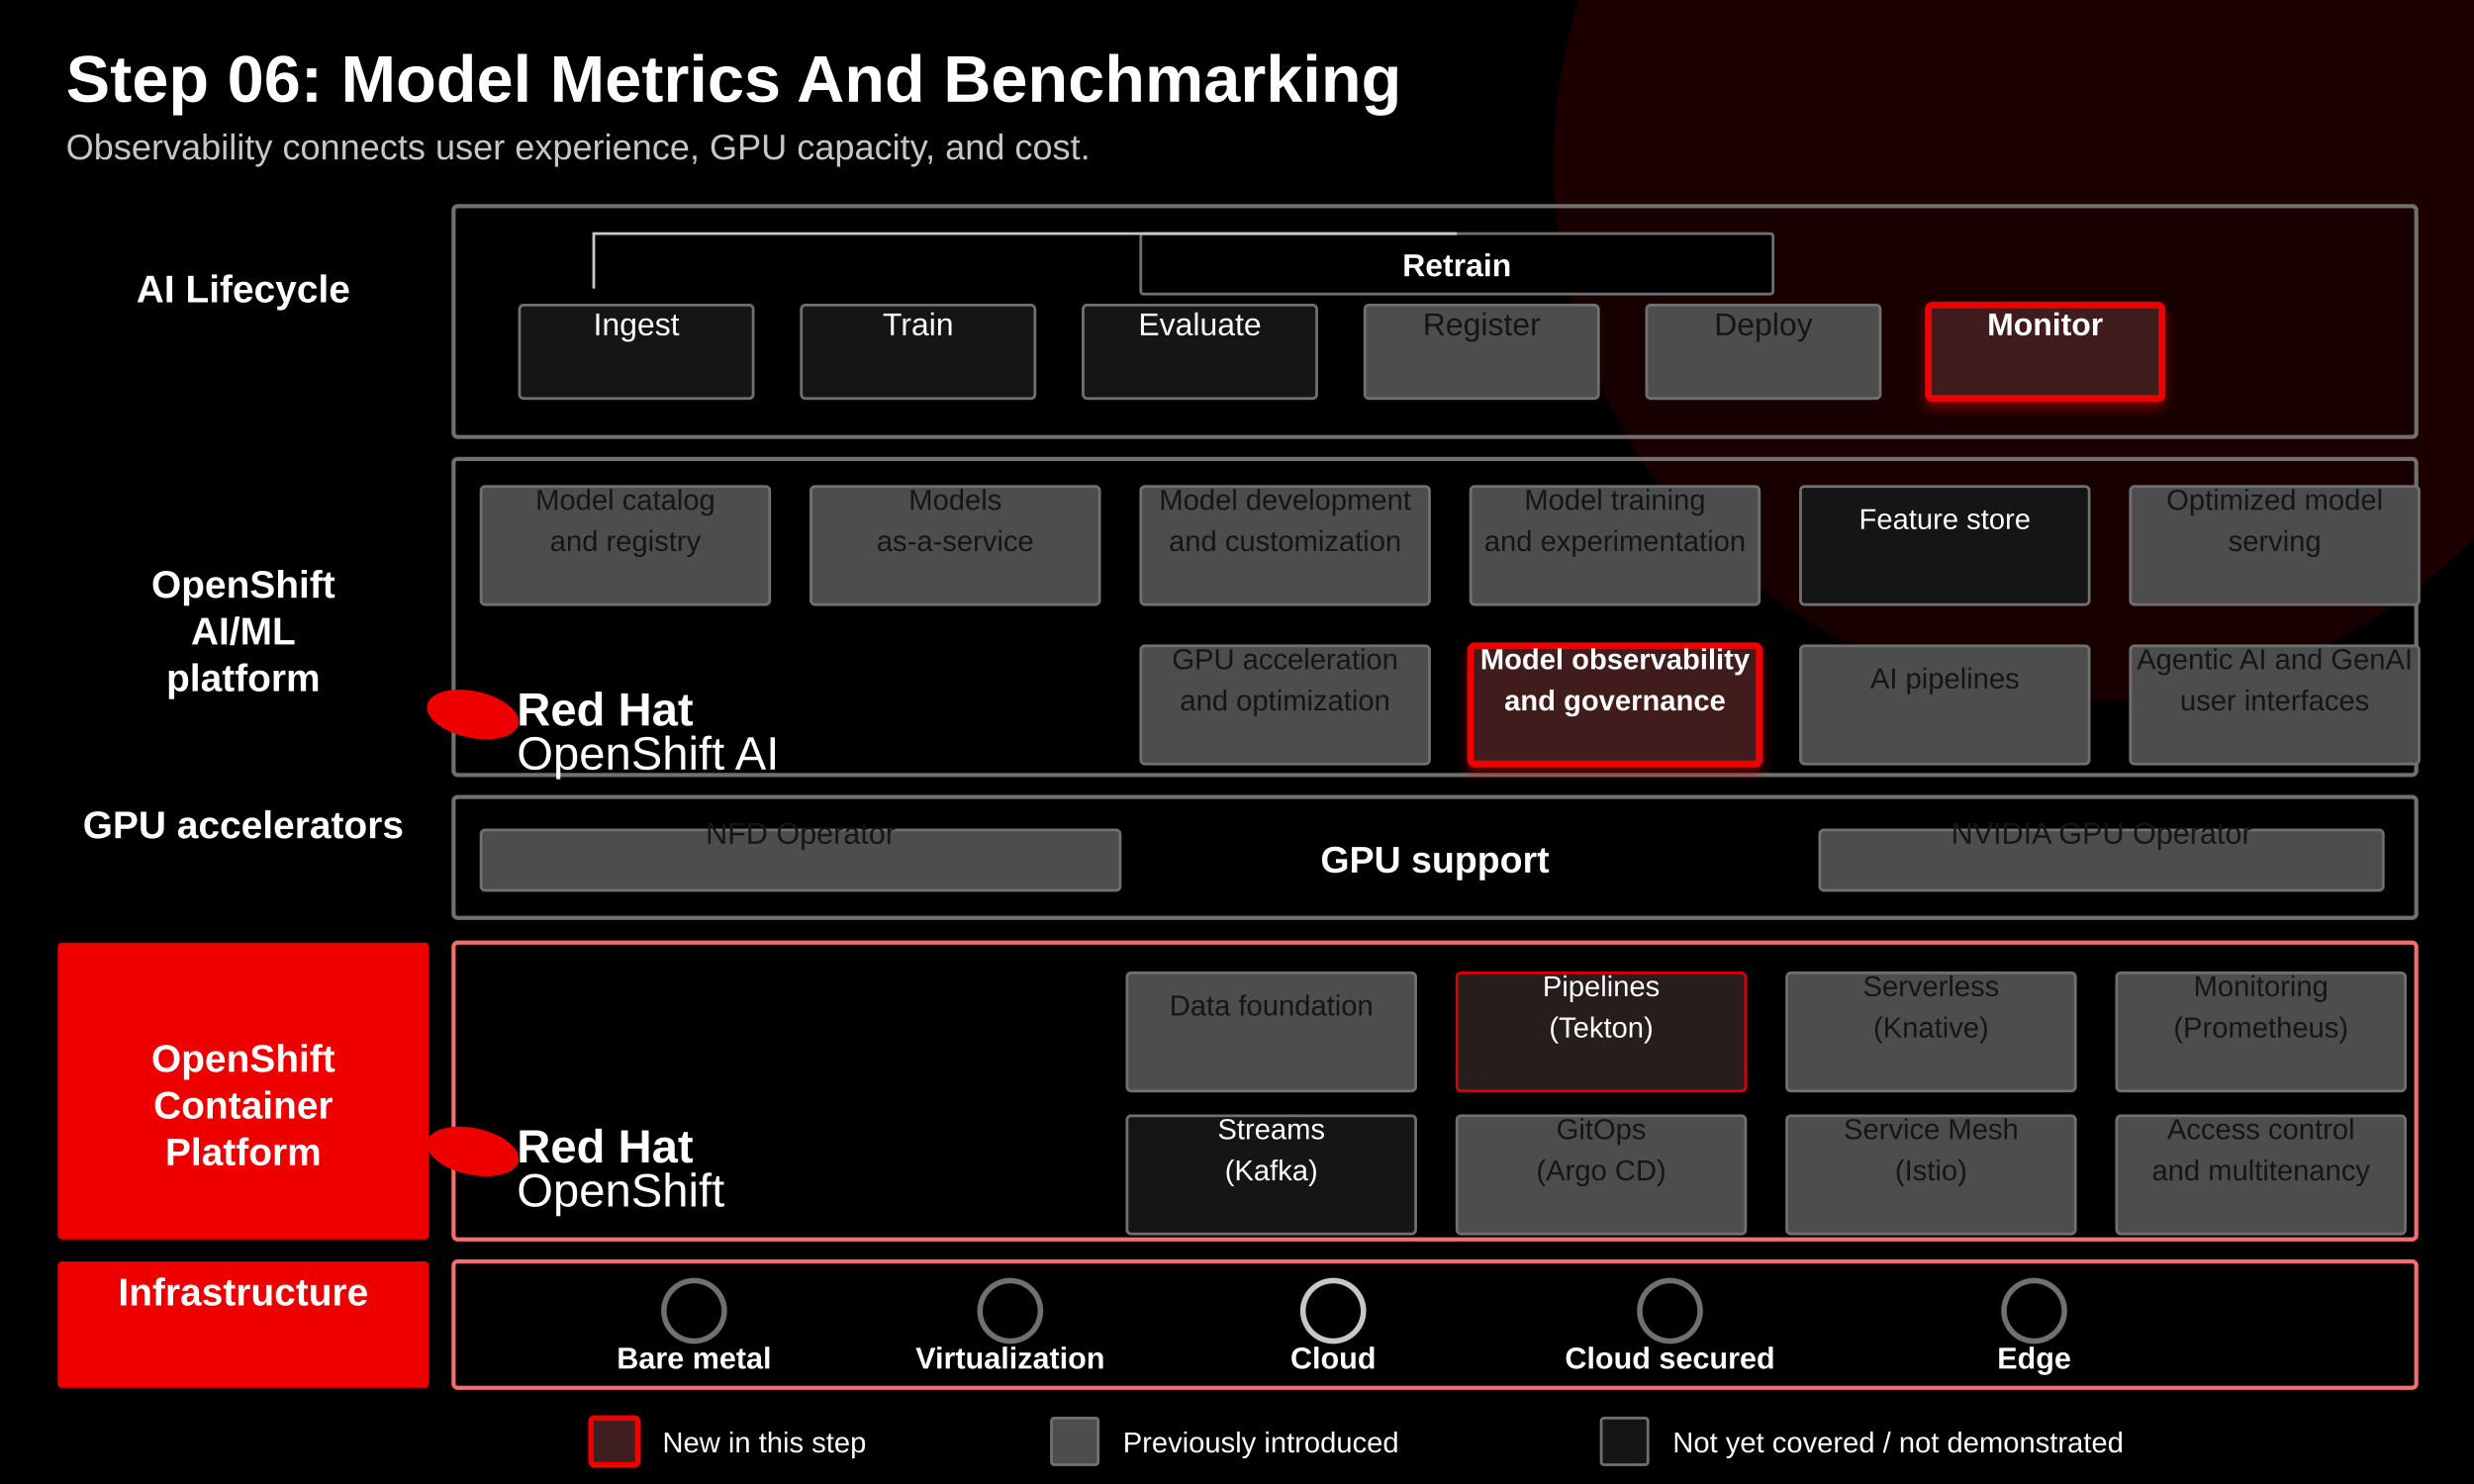
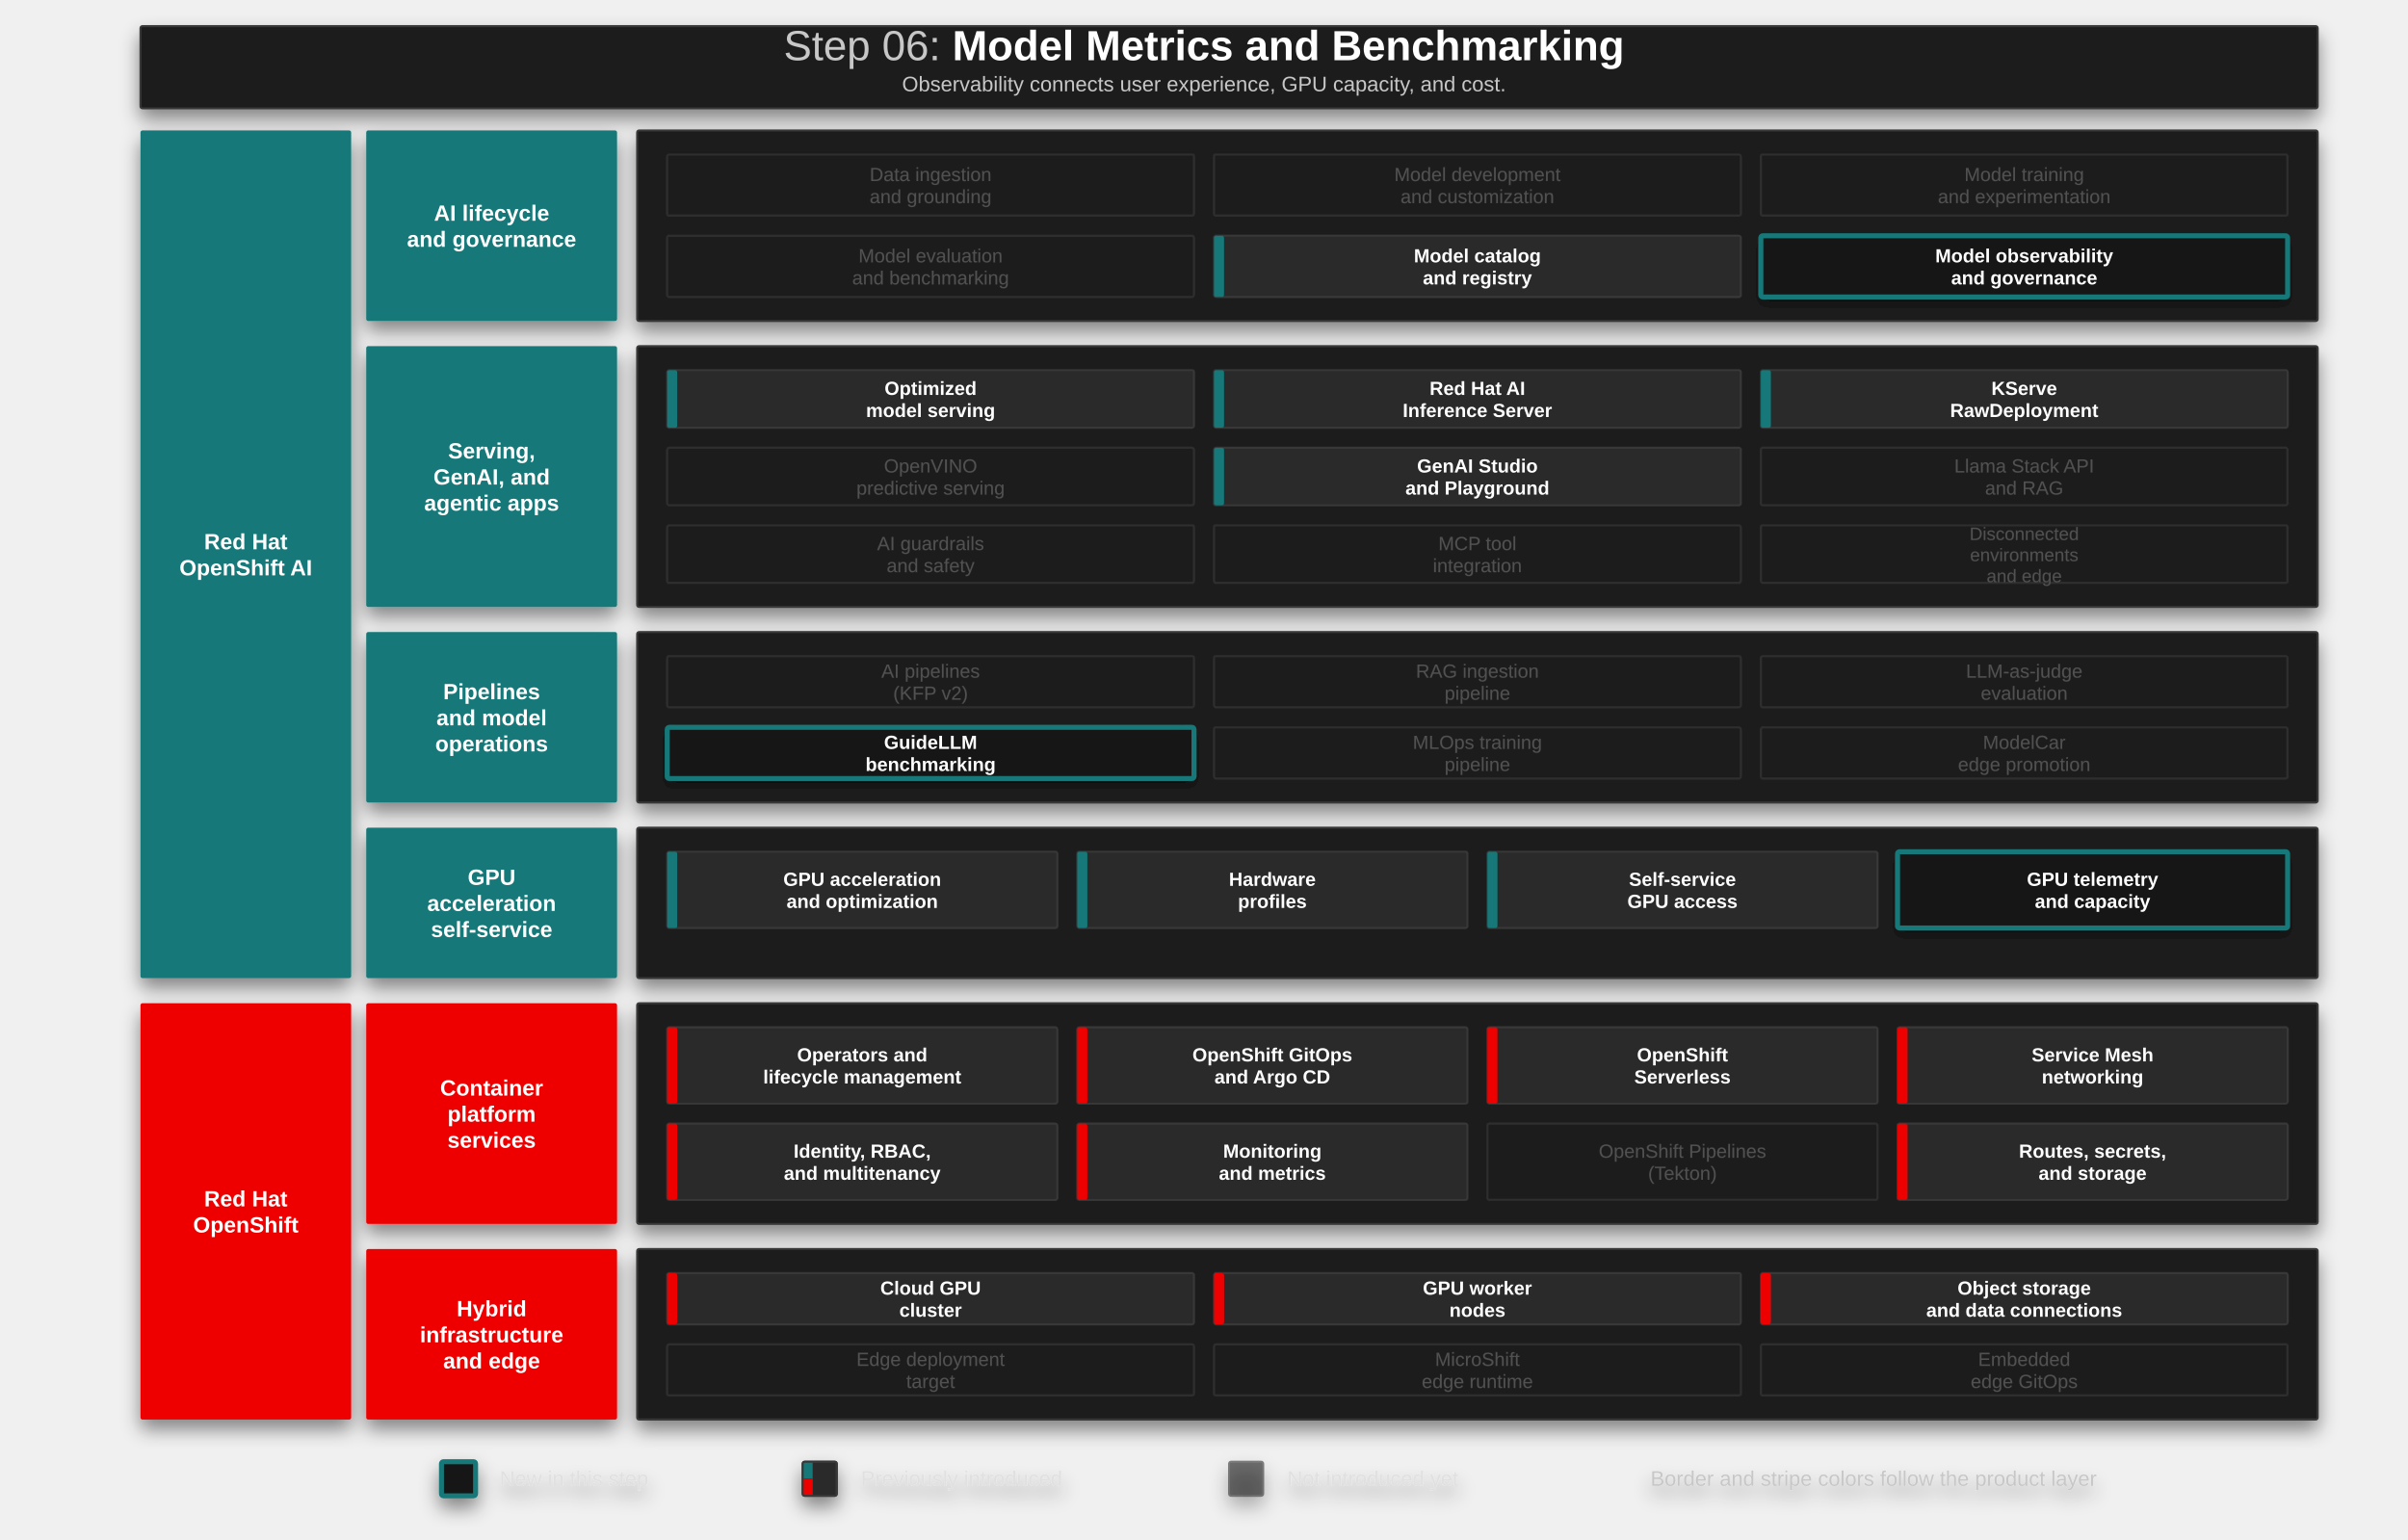
- <svg xmlns="http://www.w3.org/2000/svg" width="1800" height="1080" viewBox="0 0 1800 1080" role="img" aria-labelledby="title desc">
+ <svg xmlns="http://www.w3.org/2000/svg" width="2400" height="1535" viewBox="0 0 2400 1535" role="img" aria-labelledby="title desc">
+   <style>.display{font-family:'Red Hat Display','Arial',sans-serif}.body{font-family:'Red Hat Text','Arial',sans-serif}</style>
  <defs>
-     <filter id="shadow" x="-10%" y="-10%" width="120%" height="130%">
-       <feDropShadow dx="0" dy="5" stdDeviation="4" flood-color="#ee0000" flood-opacity=".42" />
+     <filter id="lift" x="-20%" y="-20%" width="140%" height="140%">
+       <feDropShadow dx="0" dy="6" stdDeviation="5" flood-color="#000" flood-opacity="0.55" />
    </filter>
-     <style>
-       .heading { font-family: "Red Hat Display", "Red Hat Text", Arial, sans-serif; }
-       .mono { font-family: "Red Hat Mono", monospace; }
-     </style>
+     <filter id="panelShadow" x="-8%" y="-8%" width="116%" height="116%">
+       <feDropShadow dx="0" dy="10" stdDeviation="9" flood-color="#000" flood-opacity="0.45" />
+     </filter>
  </defs>
-   <rect width="1800" height="1080" fill="#000000" />
-   <circle cx="1520" cy="120" r="390" fill="#ee0000" opacity=".12" />
-   <text x="48" y="74" class="heading" font-size="48" font-weight="800" fill="#ffffff">Step 06: Model Metrics And Benchmarking</text>
-   <text x="48" y="116" font-family="Red Hat Text, Arial, sans-serif" font-size="26" font-weight="500" fill="#c7c7c7">Observability connects user experience, GPU capacity, and cost.</text>
-   <rect x="42" y="150" width="270" height="168" rx="3" fill="#000000" />
-   <text x="177" y="220.0" text-anchor="middle" font-family="Red Hat Text, Arial, sans-serif" font-size="28" font-weight="800" fill="#ffffff">AI Lifecycle</text>
-   <rect x="330" y="150" width="1428" height="168" rx="3" fill="#000000" fill-opacity=".12" stroke="#707070" stroke-width="3" />
-   <rect x="378" y="222" width="170" height="68" rx="3" fill="#151515" stroke="#707070" stroke-width="2" />
-   <text x="463.0" y="244.0" text-anchor="middle" font-family="Red Hat Text, Arial, sans-serif" font-size="23" font-weight="500" fill="#ffffff">Ingest</text>
-   <rect x="583" y="222" width="170" height="68" rx="3" fill="#151515" stroke="#707070" stroke-width="2" />
-   <text x="668.0" y="244.0" text-anchor="middle" font-family="Red Hat Text, Arial, sans-serif" font-size="23" font-weight="500" fill="#ffffff">Train</text>
-   <rect x="788" y="222" width="170" height="68" rx="3" fill="#151515" stroke="#707070" stroke-width="2" />
-   <text x="873.0" y="244.0" text-anchor="middle" font-family="Red Hat Text, Arial, sans-serif" font-size="23" font-weight="500" fill="#ffffff">Evaluate</text>
-   <rect x="993" y="222" width="170" height="68" rx="3" fill="#4d4d4d" stroke="#707070" stroke-width="2" />
-   <text x="1078.0" y="244.0" text-anchor="middle" font-family="Red Hat Text, Arial, sans-serif" font-size="23" font-weight="500" fill="#151515">Register</text>
-   <rect x="1198" y="222" width="170" height="68" rx="3" fill="#4d4d4d" stroke="#707070" stroke-width="2" />
-   <text x="1283.0" y="244.0" text-anchor="middle" font-family="Red Hat Text, Arial, sans-serif" font-size="23" font-weight="500" fill="#151515">Deploy</text>
-   <rect x="1403" y="222" width="170" height="68" rx="3" fill="#3f1f1f" stroke="#ee0000" stroke-width="5" filter="url(#shadow)" />
-   <text x="1488.0" y="244.0" text-anchor="middle" font-family="Red Hat Text, Arial, sans-serif" font-size="23" font-weight="700" fill="#ffffff">Monitor</text>
-   <rect x="830" y="170" width="460" height="44" rx="2" fill="#000000" stroke="#707070" stroke-width="2" />
-   <text x="1060" y="201" text-anchor="middle" font-family="Red Hat Text, Arial, sans-serif" font-size="23" font-weight="800" fill="#ffffff">Retrain</text>
-   <path d="M1060 170 L432 170 L432 210" fill="none" stroke="#c7c7c7" stroke-width="2" />
-   <rect x="42" y="334" width="270" height="230" rx="3" fill="#000000" />
-   <text x="177" y="435.0" text-anchor="middle" font-family="Red Hat Text, Arial, sans-serif" font-size="28" font-weight="800" fill="#ffffff">OpenShift</text>
-   <text x="177" y="469.0" text-anchor="middle" font-family="Red Hat Text, Arial, sans-serif" font-size="28" font-weight="800" fill="#ffffff">AI/ML</text>
-   <text x="177" y="503.0" text-anchor="middle" font-family="Red Hat Text, Arial, sans-serif" font-size="28" font-weight="800" fill="#ffffff">platform</text>
-   <rect x="330" y="334" width="1428" height="230" rx="3" fill="#000000" fill-opacity=".12" stroke="#707070" stroke-width="3" />
-   <rect x="350" y="354" width="210" height="86" rx="3" fill="#4d4d4d" stroke="#707070" stroke-width="2" />
-   <text x="455.0" y="371.0" text-anchor="middle" font-family="Red Hat Text, Arial, sans-serif" font-size="21" font-weight="500" fill="#151515">Model catalog</text>
-   <text x="455.0" y="401.0" text-anchor="middle" font-family="Red Hat Text, Arial, sans-serif" font-size="21" font-weight="500" fill="#151515">and registry</text>
-   <rect x="590" y="354" width="210" height="86" rx="3" fill="#4d4d4d" stroke="#707070" stroke-width="2" />
-   <text x="695.0" y="371.0" text-anchor="middle" font-family="Red Hat Text, Arial, sans-serif" font-size="21" font-weight="500" fill="#151515">Models</text>
-   <text x="695.0" y="401.0" text-anchor="middle" font-family="Red Hat Text, Arial, sans-serif" font-size="21" font-weight="500" fill="#151515">as-a-service</text>
-   <rect x="830" y="354" width="210" height="86" rx="3" fill="#4d4d4d" stroke="#707070" stroke-width="2" />
-   <text x="935.0" y="371.0" text-anchor="middle" font-family="Red Hat Text, Arial, sans-serif" font-size="21" font-weight="500" fill="#151515">Model development</text>
-   <text x="935.0" y="401.0" text-anchor="middle" font-family="Red Hat Text, Arial, sans-serif" font-size="21" font-weight="500" fill="#151515">and customization</text>
-   <rect x="1070" y="354" width="210" height="86" rx="3" fill="#4d4d4d" stroke="#707070" stroke-width="2" />
-   <text x="1175.0" y="371.0" text-anchor="middle" font-family="Red Hat Text, Arial, sans-serif" font-size="21" font-weight="500" fill="#151515">Model training</text>
-   <text x="1175.0" y="401.0" text-anchor="middle" font-family="Red Hat Text, Arial, sans-serif" font-size="21" font-weight="500" fill="#151515">and experimentation</text>
-   <rect x="1310" y="354" width="210" height="86" rx="3" fill="#151515" stroke="#707070" stroke-width="2" />
-   <text x="1415.0" y="385.0" text-anchor="middle" font-family="Red Hat Text, Arial, sans-serif" font-size="21" font-weight="500" fill="#ffffff">Feature store</text>
-   <rect x="1550" y="354" width="210" height="86" rx="3" fill="#4d4d4d" stroke="#707070" stroke-width="2" />
-   <text x="1655.0" y="371.0" text-anchor="middle" font-family="Red Hat Text, Arial, sans-serif" font-size="21" font-weight="500" fill="#151515">Optimized model</text>
-   <text x="1655.0" y="401.0" text-anchor="middle" font-family="Red Hat Text, Arial, sans-serif" font-size="21" font-weight="500" fill="#151515">serving</text>
-   <rect x="830" y="470" width="210" height="86" rx="3" fill="#4d4d4d" stroke="#707070" stroke-width="2" />
-   <text x="935.0" y="487.0" text-anchor="middle" font-family="Red Hat Text, Arial, sans-serif" font-size="21" font-weight="500" fill="#151515">GPU acceleration</text>
-   <text x="935.0" y="517.0" text-anchor="middle" font-family="Red Hat Text, Arial, sans-serif" font-size="21" font-weight="500" fill="#151515">and optimization</text>
-   <rect x="1070" y="470" width="210" height="86" rx="3" fill="#3f1f1f" stroke="#ee0000" stroke-width="5" filter="url(#shadow)" />
-   <text x="1175.0" y="487.0" text-anchor="middle" font-family="Red Hat Text, Arial, sans-serif" font-size="21" font-weight="700" fill="#ffffff">Model observability</text>
-   <text x="1175.0" y="517.0" text-anchor="middle" font-family="Red Hat Text, Arial, sans-serif" font-size="21" font-weight="700" fill="#ffffff">and governance</text>
-   <rect x="1310" y="470" width="210" height="86" rx="3" fill="#4d4d4d" stroke="#707070" stroke-width="2" />
-   <text x="1415.0" y="501.0" text-anchor="middle" font-family="Red Hat Text, Arial, sans-serif" font-size="21" font-weight="500" fill="#151515">AI pipelines</text>
-   <rect x="1550" y="470" width="210" height="86" rx="3" fill="#4d4d4d" stroke="#707070" stroke-width="2" />
-   <text x="1655.0" y="487.0" text-anchor="middle" font-family="Red Hat Text, Arial, sans-serif" font-size="21" font-weight="500" fill="#151515">Agentic AI and GenAI</text>
-   <text x="1655.0" y="517.0" text-anchor="middle" font-family="Red Hat Text, Arial, sans-serif" font-size="21" font-weight="500" fill="#151515">user interfaces</text>
-   <text x="376" y="528" class="heading" font-size="34" font-weight="800" fill="#ffffff">Red Hat</text>
-   <text x="376" y="560" class="heading" font-size="34" font-weight="500" fill="#ffffff">OpenShift AI</text>
-   <ellipse cx="344" cy="520" rx="34" ry="17" fill="#ee0000" transform="rotate(12 344 520)" />
-   <rect x="42" y="580" width="270" height="88" rx="3" fill="#000000" />
-   <text x="177" y="610.0" text-anchor="middle" font-family="Red Hat Text, Arial, sans-serif" font-size="28" font-weight="800" fill="#ffffff">GPU accelerators</text>
-   <rect x="330" y="580" width="1428" height="88" rx="3" fill="#000000" fill-opacity=".12" stroke="#707070" stroke-width="3" />
-   <rect x="350" y="604" width="465" height="44" rx="3" fill="#4d4d4d" stroke="#707070" stroke-width="2" />
-   <text x="582.5" y="614.0" text-anchor="middle" font-family="Red Hat Text, Arial, sans-serif" font-size="22" font-weight="500" fill="#151515">NFD Operator</text>
-   <text x="1044" y="635" text-anchor="middle" font-family="Red Hat Text, Arial, sans-serif" font-size="27" font-weight="800" fill="#ffffff">GPU support</text>
-   <rect x="1324" y="604" width="410" height="44" rx="3" fill="#4d4d4d" stroke="#707070" stroke-width="2" />
-   <text x="1529.0" y="614.0" text-anchor="middle" font-family="Red Hat Text, Arial, sans-serif" font-size="22" font-weight="500" fill="#151515">NVIDIA GPU Operator</text>
-   <rect x="42" y="686" width="270" height="216" rx="3" fill="#ee0000" />
-   <text x="177" y="780.0" text-anchor="middle" font-family="Red Hat Text, Arial, sans-serif" font-size="28" font-weight="800" fill="#ffffff">OpenShift</text>
-   <text x="177" y="814.0" text-anchor="middle" font-family="Red Hat Text, Arial, sans-serif" font-size="28" font-weight="800" fill="#ffffff">Container</text>
-   <text x="177" y="848.0" text-anchor="middle" font-family="Red Hat Text, Arial, sans-serif" font-size="28" font-weight="800" fill="#ffffff">Platform</text>
-   <rect x="330" y="686" width="1428" height="216" rx="3" fill="#000000" fill-opacity=".12" stroke="#f56e6e" stroke-width="3" />
-   <rect x="820" y="708" width="210" height="86" rx="3" fill="#4d4d4d" stroke="#707070" stroke-width="2" />
-   <text x="925.0" y="739.0" text-anchor="middle" font-family="Red Hat Text, Arial, sans-serif" font-size="21" font-weight="500" fill="#151515">Data foundation</text>
-   <rect x="1060" y="708" width="210" height="86" rx="3" fill="#2b2020" stroke="#ee0000" stroke-width="2" opacity=".92" />
-   <text x="1165.0" y="725.0" text-anchor="middle" font-family="Red Hat Text, Arial, sans-serif" font-size="21" font-weight="500" fill="#ffffff">Pipelines</text>
-   <text x="1165.0" y="755.0" text-anchor="middle" font-family="Red Hat Text, Arial, sans-serif" font-size="21" font-weight="500" fill="#ffffff">(Tekton)</text>
-   <rect x="1300" y="708" width="210" height="86" rx="3" fill="#4d4d4d" stroke="#707070" stroke-width="2" />
-   <text x="1405.0" y="725.0" text-anchor="middle" font-family="Red Hat Text, Arial, sans-serif" font-size="21" font-weight="500" fill="#151515">Serverless</text>
-   <text x="1405.0" y="755.0" text-anchor="middle" font-family="Red Hat Text, Arial, sans-serif" font-size="21" font-weight="500" fill="#151515">(Knative)</text>
-   <rect x="1540" y="708" width="210" height="86" rx="3" fill="#4d4d4d" stroke="#707070" stroke-width="2" />
-   <text x="1645.0" y="725.0" text-anchor="middle" font-family="Red Hat Text, Arial, sans-serif" font-size="21" font-weight="500" fill="#151515">Monitoring</text>
-   <text x="1645.0" y="755.0" text-anchor="middle" font-family="Red Hat Text, Arial, sans-serif" font-size="21" font-weight="500" fill="#151515">(Prometheus)</text>
-   <rect x="820" y="812" width="210" height="86" rx="3" fill="#151515" stroke="#707070" stroke-width="2" />
-   <text x="925.0" y="829.0" text-anchor="middle" font-family="Red Hat Text, Arial, sans-serif" font-size="21" font-weight="500" fill="#ffffff">Streams</text>
-   <text x="925.0" y="859.0" text-anchor="middle" font-family="Red Hat Text, Arial, sans-serif" font-size="21" font-weight="500" fill="#ffffff">(Kafka)</text>
-   <rect x="1060" y="812" width="210" height="86" rx="3" fill="#4d4d4d" stroke="#707070" stroke-width="2" />
-   <text x="1165.0" y="829.0" text-anchor="middle" font-family="Red Hat Text, Arial, sans-serif" font-size="21" font-weight="500" fill="#151515">GitOps</text>
-   <text x="1165.0" y="859.0" text-anchor="middle" font-family="Red Hat Text, Arial, sans-serif" font-size="21" font-weight="500" fill="#151515">(Argo CD)</text>
-   <rect x="1300" y="812" width="210" height="86" rx="3" fill="#4d4d4d" stroke="#707070" stroke-width="2" />
-   <text x="1405.0" y="829.0" text-anchor="middle" font-family="Red Hat Text, Arial, sans-serif" font-size="21" font-weight="500" fill="#151515">Service Mesh</text>
-   <text x="1405.0" y="859.0" text-anchor="middle" font-family="Red Hat Text, Arial, sans-serif" font-size="21" font-weight="500" fill="#151515">(Istio)</text>
-   <rect x="1540" y="812" width="210" height="86" rx="3" fill="#4d4d4d" stroke="#707070" stroke-width="2" />
-   <text x="1645.0" y="829.0" text-anchor="middle" font-family="Red Hat Text, Arial, sans-serif" font-size="21" font-weight="500" fill="#151515">Access control</text>
-   <text x="1645.0" y="859.0" text-anchor="middle" font-family="Red Hat Text, Arial, sans-serif" font-size="21" font-weight="500" fill="#151515">and multitenancy</text>
-   <text x="376" y="846" class="heading" font-size="34" font-weight="800" fill="#ffffff">Red Hat</text>
-   <text x="376" y="878" class="heading" font-size="34" font-weight="500" fill="#ffffff">OpenShift</text>
-   <ellipse cx="344" cy="838" rx="34" ry="17" fill="#ee0000" transform="rotate(12 344 838)" />
-   <rect x="42" y="918" width="270" height="92" rx="3" fill="#ee0000" />
-   <text x="177" y="950.0" text-anchor="middle" font-family="Red Hat Text, Arial, sans-serif" font-size="28" font-weight="800" fill="#ffffff">Infrastructure</text>
-   <rect x="330" y="918" width="1428" height="92" rx="3" fill="#000000" fill-opacity=".12" stroke="#f56e6e" stroke-width="3" />
-   <circle cx="505" cy="954" r="22" fill="none" stroke="#707070" stroke-width="4" />
-   <text x="505" y="996" text-anchor="middle" font-family="Red Hat Text, Arial, sans-serif" font-size="22" font-weight="700" fill="#ffffff">Bare metal</text>
-   <circle cx="735" cy="954" r="22" fill="none" stroke="#707070" stroke-width="4" />
-   <text x="735" y="996" text-anchor="middle" font-family="Red Hat Text, Arial, sans-serif" font-size="22" font-weight="700" fill="#ffffff">Virtualization</text>
-   <circle cx="970" cy="954" r="22" fill="none" stroke="#c7c7c7" stroke-width="4" />
-   <text x="970" y="996" text-anchor="middle" font-family="Red Hat Text, Arial, sans-serif" font-size="22" font-weight="700" fill="#ffffff">Cloud</text>
-   <circle cx="1215" cy="954" r="22" fill="none" stroke="#707070" stroke-width="4" />
-   <text x="1215" y="996" text-anchor="middle" font-family="Red Hat Text, Arial, sans-serif" font-size="22" font-weight="700" fill="#ffffff">Cloud secured</text>
-   <circle cx="1480" cy="954" r="22" fill="none" stroke="#707070" stroke-width="4" />
-   <text x="1480" y="996" text-anchor="middle" font-family="Red Hat Text, Arial, sans-serif" font-size="22" font-weight="700" fill="#ffffff">Edge</text>
-   <rect x="430" y="1032" width="34" height="34" rx="2" fill="#3f1f1f" stroke="#ee0000" stroke-width="4" />
-   <text x="482" y="1057" text-anchor="start" font-family="Red Hat Text, Arial, sans-serif" font-size="21" font-weight="500" fill="#ffffff">New in this step</text>
-   <rect x="765" y="1032" width="34" height="34" rx="2" fill="#4d4d4d" stroke="#707070" stroke-width="2" />
-   <text x="817" y="1057" text-anchor="start" font-family="Red Hat Text, Arial, sans-serif" font-size="21" font-weight="500" fill="#ffffff">Previously introduced</text>
-   <rect x="1165" y="1032" width="34" height="34" rx="2" fill="#151515" stroke="#707070" stroke-width="2" />
-   <text x="1217" y="1057" text-anchor="start" font-family="Red Hat Text, Arial, sans-serif" font-size="21" font-weight="500" fill="#ffffff">Not yet covered / not demonstrated</text>
+   <g filter="url(#panelShadow)">
+     <rect x="140" y="26" width="2170" height="82" rx="2" fill="#1f1f1f" stroke="#383838" stroke-width="2" />
+     <text x="1200.0" y="60" class="display" font-size="42" fill="#ffffff" font-weight="700" text-anchor="middle">
+       <tspan fill="#c7c7c7" font-weight="500">Step 06:</tspan> Model Metrics and Benchmarking</text>
+     <text x="1200.0" y="91" class="body" font-size="21" fill="#c7c7c7" text-anchor="middle">Observability connects user experience, GPU capacity, and cost.</text>
+     <rect x="140" y="130" width="210" height="845" rx="2" fill="#147878" stroke="#147878" stroke-width="0" />
+     <text x="245.0" y="547.5" class="body" font-size="22" fill="#ffffff" font-weight="700" text-anchor="middle">Red Hat</text>
+     <text x="245.0" y="573.5" class="body" font-size="22" fill="#ffffff" font-weight="700" text-anchor="middle">OpenShift AI</text>
+     <rect x="140" y="1000" width="210" height="415" rx="2" fill="#ee0000" stroke="#ee0000" stroke-width="0" />
+     <text x="245.0" y="1202.5" class="body" font-size="22" fill="#ffffff" font-weight="700" text-anchor="middle">Red Hat</text>
+     <text x="245.0" y="1228.5" class="body" font-size="22" fill="#ffffff" font-weight="700" text-anchor="middle">OpenShift</text>
+     <rect x="365" y="130" width="250" height="190" rx="2" fill="#147878" stroke="#147878" stroke-width="0" />
+     <text x="490.0" y="220.0" class="body" font-size="22" fill="#ffffff" font-weight="700" text-anchor="middle">AI lifecycle</text>
+     <text x="490.0" y="246.0" class="body" font-size="22" fill="#ffffff" font-weight="700" text-anchor="middle">and governance</text>
+     <rect x="635" y="130" width="1675" height="190" rx="2" fill="#1f1f1f" stroke="#383838" stroke-width="2" />
+     <g opacity="0.62">
+       <rect x="665.0" y="154.0" width="525.0" height="61.0" rx="2" fill="#1f1f1f" stroke="#383838" stroke-width="2.0" />
+       <text x="927.5" y="180.5" class="body" font-size="19" fill="#707070" font-weight="450" text-anchor="middle">Data ingestion</text>
+       <text x="927.5" y="202.5" class="body" font-size="19" fill="#707070" font-weight="450" text-anchor="middle">and grounding</text>
+     </g>
+     <g opacity="0.62">
+       <rect x="1210.0" y="154.0" width="525.0" height="61.0" rx="2" fill="#1f1f1f" stroke="#383838" stroke-width="2.0" />
+       <text x="1472.5" y="180.5" class="body" font-size="19" fill="#707070" font-weight="450" text-anchor="middle">Model development</text>
+       <text x="1472.5" y="202.5" class="body" font-size="19" fill="#707070" font-weight="450" text-anchor="middle">and customization</text>
+     </g>
+     <g opacity="0.62">
+       <rect x="1755.0" y="154.0" width="525.0" height="61.0" rx="2" fill="#1f1f1f" stroke="#383838" stroke-width="2.0" />
+       <text x="2017.5" y="180.5" class="body" font-size="19" fill="#707070" font-weight="450" text-anchor="middle">Model training</text>
+       <text x="2017.5" y="202.5" class="body" font-size="19" fill="#707070" font-weight="450" text-anchor="middle">and experimentation</text>
+     </g>
+     <g opacity="0.62">
+       <rect x="665.0" y="235.0" width="525.0" height="61.0" rx="2" fill="#1f1f1f" stroke="#383838" stroke-width="2.0" />
+       <text x="927.5" y="261.5" class="body" font-size="19" fill="#707070" font-weight="450" text-anchor="middle">Model evaluation</text>
+       <text x="927.5" y="283.5" class="body" font-size="19" fill="#707070" font-weight="450" text-anchor="middle">and benchmarking</text>
+     </g>
+     <g>
+       <rect x="1210.0" y="235.0" width="525.0" height="61.0" rx="2" fill="#292929" stroke="#383838" stroke-width="2.0" />
+       <rect x="1210.0" y="235.0" width="10" height="61.0" rx="2" fill="#147878" stroke="#147878" stroke-width="0" />
+       <text x="1472.5" y="261.5" class="body" font-size="19" fill="#ffffff" font-weight="550" text-anchor="middle">Model catalog</text>
+       <text x="1472.5" y="283.5" class="body" font-size="19" fill="#ffffff" font-weight="550" text-anchor="middle">and registry</text>
+     </g>
+     <g filter="url(#lift)">
+       <rect x="1755.0" y="235.0" width="525.0" height="61.0" rx="2" fill="#151515" stroke="#147878" stroke-width="5.0" />
+       <text x="2017.5" y="261.5" class="body" font-size="19" fill="#ffffff" font-weight="700" text-anchor="middle">Model observability</text>
+       <text x="2017.5" y="283.5" class="body" font-size="19" fill="#ffffff" font-weight="700" text-anchor="middle">and governance</text>
+     </g>
+     <rect x="365" y="345" width="250" height="260" rx="2" fill="#147878" stroke="#147878" stroke-width="0" />
+     <text x="490.0" y="457.0" class="body" font-size="22" fill="#ffffff" font-weight="700" text-anchor="middle">Serving,</text>
+     <text x="490.0" y="483.0" class="body" font-size="22" fill="#ffffff" font-weight="700" text-anchor="middle">GenAI, and</text>
+     <text x="490.0" y="509.0" class="body" font-size="22" fill="#ffffff" font-weight="700" text-anchor="middle">agentic apps</text>
+     <rect x="635" y="345" width="1675" height="260" rx="2" fill="#1f1f1f" stroke="#383838" stroke-width="2" />
+     <g>
+       <rect x="665.0" y="369.0" width="525.0" height="57.333" rx="2" fill="#292929" stroke="#383838" stroke-width="2.0" />
+       <rect x="665.0" y="369.0" width="10" height="57.333" rx="2" fill="#147878" stroke="#147878" stroke-width="0" />
+       <text x="927.5" y="393.667" class="body" font-size="19" fill="#ffffff" font-weight="550" text-anchor="middle">Optimized</text>
+       <text x="927.5" y="415.667" class="body" font-size="19" fill="#ffffff" font-weight="550" text-anchor="middle">model serving</text>
+     </g>
+     <g>
+       <rect x="1210.0" y="369.0" width="525.0" height="57.333" rx="2" fill="#292929" stroke="#383838" stroke-width="2.0" />
+       <rect x="1210.0" y="369.0" width="10" height="57.333" rx="2" fill="#147878" stroke="#147878" stroke-width="0" />
+       <text x="1472.5" y="393.667" class="body" font-size="19" fill="#ffffff" font-weight="550" text-anchor="middle">Red Hat AI</text>
+       <text x="1472.5" y="415.667" class="body" font-size="19" fill="#ffffff" font-weight="550" text-anchor="middle">Inference Server</text>
+     </g>
+     <g>
+       <rect x="1755.0" y="369.0" width="525.0" height="57.333" rx="2" fill="#292929" stroke="#383838" stroke-width="2.0" />
+       <rect x="1755.0" y="369.0" width="10" height="57.333" rx="2" fill="#147878" stroke="#147878" stroke-width="0" />
+       <text x="2017.5" y="393.667" class="body" font-size="19" fill="#ffffff" font-weight="550" text-anchor="middle">KServe</text>
+       <text x="2017.5" y="415.667" class="body" font-size="19" fill="#ffffff" font-weight="550" text-anchor="middle">RawDeployment</text>
+     </g>
+     <g opacity="0.62">
+       <rect x="665.0" y="446.333" width="525.0" height="57.333" rx="2" fill="#1f1f1f" stroke="#383838" stroke-width="2.0" />
+       <text x="927.5" y="471" class="body" font-size="19" fill="#707070" font-weight="450" text-anchor="middle">OpenVINO</text>
+       <text x="927.5" y="493" class="body" font-size="19" fill="#707070" font-weight="450" text-anchor="middle">predictive serving</text>
+     </g>
+     <g>
+       <rect x="1210.0" y="446.333" width="525.0" height="57.333" rx="2" fill="#292929" stroke="#383838" stroke-width="2.0" />
+       <rect x="1210.0" y="446.333" width="10" height="57.333" rx="2" fill="#147878" stroke="#147878" stroke-width="0" />
+       <text x="1472.5" y="471" class="body" font-size="19" fill="#ffffff" font-weight="550" text-anchor="middle">GenAI Studio</text>
+       <text x="1472.5" y="493" class="body" font-size="19" fill="#ffffff" font-weight="550" text-anchor="middle">and Playground</text>
+     </g>
+     <g opacity="0.62">
+       <rect x="1755.0" y="446.333" width="525.0" height="57.333" rx="2" fill="#1f1f1f" stroke="#383838" stroke-width="2.0" />
+       <text x="2017.5" y="471" class="body" font-size="19" fill="#707070" font-weight="450" text-anchor="middle">Llama Stack API</text>
+       <text x="2017.5" y="493" class="body" font-size="19" fill="#707070" font-weight="450" text-anchor="middle">and RAG</text>
+     </g>
+     <g opacity="0.62">
+       <rect x="665.0" y="523.667" width="525.0" height="57.333" rx="2" fill="#1f1f1f" stroke="#383838" stroke-width="2.0" />
+       <text x="927.5" y="548.333" class="body" font-size="19" fill="#707070" font-weight="450" text-anchor="middle">AI guardrails</text>
+       <text x="927.5" y="570.333" class="body" font-size="19" fill="#707070" font-weight="450" text-anchor="middle">and safety</text>
+     </g>
+     <g opacity="0.62">
+       <rect x="1210.0" y="523.667" width="525.0" height="57.333" rx="2" fill="#1f1f1f" stroke="#383838" stroke-width="2.0" />
+       <text x="1472.5" y="548.333" class="body" font-size="19" fill="#707070" font-weight="450" text-anchor="middle">MCP tool</text>
+       <text x="1472.5" y="570.333" class="body" font-size="19" fill="#707070" font-weight="450" text-anchor="middle">integration</text>
+     </g>
+     <g opacity="0.62">
+       <rect x="1755.0" y="523.667" width="525.0" height="57.333" rx="2" fill="#1f1f1f" stroke="#383838" stroke-width="2.0" />
+       <text x="2017.5" y="538.333" class="body" font-size="18" fill="#707070" font-weight="450" text-anchor="middle">Disconnected</text>
+       <text x="2017.5" y="559.333" class="body" font-size="18" fill="#707070" font-weight="450" text-anchor="middle">environments</text>
+       <text x="2017.5" y="580.333" class="body" font-size="18" fill="#707070" font-weight="450" text-anchor="middle">and edge</text>
+     </g>
+     <rect x="365" y="630" width="250" height="170" rx="2" fill="#147878" stroke="#147878" stroke-width="0" />
+     <text x="490.0" y="697.0" class="body" font-size="22" fill="#ffffff" font-weight="700" text-anchor="middle">Pipelines</text>
+     <text x="490.0" y="723.0" class="body" font-size="22" fill="#ffffff" font-weight="700" text-anchor="middle">and model</text>
+     <text x="490.0" y="749.0" class="body" font-size="22" fill="#ffffff" font-weight="700" text-anchor="middle">operations</text>
+     <rect x="635" y="630" width="1675" height="170" rx="2" fill="#1f1f1f" stroke="#383838" stroke-width="2" />
+     <g opacity="0.62">
+       <rect x="665.0" y="654.0" width="525.0" height="51.0" rx="2" fill="#1f1f1f" stroke="#383838" stroke-width="2.0" />
+       <text x="927.5" y="675.5" class="body" font-size="19" fill="#707070" font-weight="450" text-anchor="middle">AI pipelines</text>
+       <text x="927.5" y="697.5" class="body" font-size="19" fill="#707070" font-weight="450" text-anchor="middle">(KFP v2)</text>
+     </g>
+     <g opacity="0.62">
+       <rect x="1210.0" y="654.0" width="525.0" height="51.0" rx="2" fill="#1f1f1f" stroke="#383838" stroke-width="2.0" />
+       <text x="1472.5" y="675.5" class="body" font-size="19" fill="#707070" font-weight="450" text-anchor="middle">RAG ingestion</text>
+       <text x="1472.5" y="697.5" class="body" font-size="19" fill="#707070" font-weight="450" text-anchor="middle">pipeline</text>
+     </g>
+     <g opacity="0.62">
+       <rect x="1755.0" y="654.0" width="525.0" height="51.0" rx="2" fill="#1f1f1f" stroke="#383838" stroke-width="2.0" />
+       <text x="2017.5" y="675.5" class="body" font-size="19" fill="#707070" font-weight="450" text-anchor="middle">LLM-as-judge</text>
+       <text x="2017.5" y="697.5" class="body" font-size="19" fill="#707070" font-weight="450" text-anchor="middle">evaluation</text>
+     </g>
+     <g filter="url(#lift)">
+       <rect x="665.0" y="725.0" width="525.0" height="51.0" rx="2" fill="#151515" stroke="#147878" stroke-width="5.0" />
+       <text x="927.5" y="746.5" class="body" font-size="19" fill="#ffffff" font-weight="700" text-anchor="middle">GuideLLM</text>
+       <text x="927.5" y="768.5" class="body" font-size="19" fill="#ffffff" font-weight="700" text-anchor="middle">benchmarking</text>
+     </g>
+     <g opacity="0.62">
+       <rect x="1210.0" y="725.0" width="525.0" height="51.0" rx="2" fill="#1f1f1f" stroke="#383838" stroke-width="2.0" />
+       <text x="1472.5" y="746.5" class="body" font-size="19" fill="#707070" font-weight="450" text-anchor="middle">MLOps training</text>
+       <text x="1472.5" y="768.5" class="body" font-size="19" fill="#707070" font-weight="450" text-anchor="middle">pipeline</text>
+     </g>
+     <g opacity="0.62">
+       <rect x="1755.0" y="725.0" width="525.0" height="51.0" rx="2" fill="#1f1f1f" stroke="#383838" stroke-width="2.0" />
+       <text x="2017.5" y="746.5" class="body" font-size="19" fill="#707070" font-weight="450" text-anchor="middle">ModelCar</text>
+       <text x="2017.5" y="768.5" class="body" font-size="19" fill="#707070" font-weight="450" text-anchor="middle">edge promotion</text>
+     </g>
+     <rect x="365" y="825" width="250" height="150" rx="2" fill="#147878" stroke="#147878" stroke-width="0" />
+     <text x="490.0" y="882.0" class="body" font-size="22" fill="#ffffff" font-weight="700" text-anchor="middle">GPU</text>
+     <text x="490.0" y="908.0" class="body" font-size="22" fill="#ffffff" font-weight="700" text-anchor="middle">acceleration</text>
+     <text x="490.0" y="934.0" class="body" font-size="22" fill="#ffffff" font-weight="700" text-anchor="middle">self-service</text>
+     <rect x="635" y="825" width="1675" height="150" rx="2" fill="#1f1f1f" stroke="#383838" stroke-width="2" />
+     <g>
+       <rect x="665.0" y="849" width="388.75" height="76" rx="2" fill="#292929" stroke="#383838" stroke-width="2.0" />
+       <rect x="665.0" y="849" width="10" height="76" rx="2" fill="#147878" stroke="#147878" stroke-width="0" />
+       <text x="859.375" y="883.0" class="body" font-size="19" fill="#ffffff" font-weight="550" text-anchor="middle">GPU acceleration</text>
+       <text x="859.375" y="905.0" class="body" font-size="19" fill="#ffffff" font-weight="550" text-anchor="middle">and optimization</text>
+     </g>
+     <g>
+       <rect x="1073.75" y="849" width="388.75" height="76" rx="2" fill="#292929" stroke="#383838" stroke-width="2.0" />
+       <rect x="1073.75" y="849" width="10" height="76" rx="2" fill="#147878" stroke="#147878" stroke-width="0" />
+       <text x="1268.125" y="883.0" class="body" font-size="19" fill="#ffffff" font-weight="550" text-anchor="middle">Hardware</text>
+       <text x="1268.125" y="905.0" class="body" font-size="19" fill="#ffffff" font-weight="550" text-anchor="middle">profiles</text>
+     </g>
+     <g>
+       <rect x="1482.5" y="849" width="388.75" height="76" rx="2" fill="#292929" stroke="#383838" stroke-width="2.0" />
+       <rect x="1482.5" y="849" width="10" height="76" rx="2" fill="#147878" stroke="#147878" stroke-width="0" />
+       <text x="1676.875" y="883.0" class="body" font-size="19" fill="#ffffff" font-weight="550" text-anchor="middle">Self-service</text>
+       <text x="1676.875" y="905.0" class="body" font-size="19" fill="#ffffff" font-weight="550" text-anchor="middle">GPU access</text>
+     </g>
+     <g filter="url(#lift)">
+       <rect x="1891.25" y="849" width="388.75" height="76" rx="2" fill="#151515" stroke="#147878" stroke-width="5.0" />
+       <text x="2085.625" y="883.0" class="body" font-size="19" fill="#ffffff" font-weight="700" text-anchor="middle">GPU telemetry</text>
+       <text x="2085.625" y="905.0" class="body" font-size="19" fill="#ffffff" font-weight="700" text-anchor="middle">and capacity</text>
+     </g>
+     <rect x="365" y="1000" width="250" height="220" rx="2" fill="#ee0000" stroke="#ee0000" stroke-width="0" />
+     <text x="490.0" y="1092.0" class="body" font-size="22" fill="#ffffff" font-weight="700" text-anchor="middle">Container</text>
+     <text x="490.0" y="1118.0" class="body" font-size="22" fill="#ffffff" font-weight="700" text-anchor="middle">platform</text>
+     <text x="490.0" y="1144.0" class="body" font-size="22" fill="#ffffff" font-weight="700" text-anchor="middle">services</text>
+     <rect x="635" y="1000" width="1675" height="220" rx="2" fill="#1f1f1f" stroke="#383838" stroke-width="2" />
+     <g>
+       <rect x="665.0" y="1024" width="388.75" height="76" rx="2" fill="#292929" stroke="#383838" stroke-width="2.0" />
+       <rect x="665.0" y="1024" width="10" height="76" rx="2" fill="#ee0000" stroke="#ee0000" stroke-width="0" />
+       <text x="859.375" y="1058.0" class="body" font-size="19" fill="#ffffff" font-weight="550" text-anchor="middle">Operators and</text>
+       <text x="859.375" y="1080.0" class="body" font-size="19" fill="#ffffff" font-weight="550" text-anchor="middle">lifecycle management</text>
+     </g>
+     <g>
+       <rect x="1073.75" y="1024" width="388.75" height="76" rx="2" fill="#292929" stroke="#383838" stroke-width="2.0" />
+       <rect x="1073.75" y="1024" width="10" height="76" rx="2" fill="#ee0000" stroke="#ee0000" stroke-width="0" />
+       <text x="1268.125" y="1058.0" class="body" font-size="19" fill="#ffffff" font-weight="550" text-anchor="middle">OpenShift GitOps</text>
+       <text x="1268.125" y="1080.0" class="body" font-size="19" fill="#ffffff" font-weight="550" text-anchor="middle">and Argo CD</text>
+     </g>
+     <g>
+       <rect x="1482.5" y="1024" width="388.75" height="76" rx="2" fill="#292929" stroke="#383838" stroke-width="2.0" />
+       <rect x="1482.5" y="1024" width="10" height="76" rx="2" fill="#ee0000" stroke="#ee0000" stroke-width="0" />
+       <text x="1676.875" y="1058.0" class="body" font-size="19" fill="#ffffff" font-weight="550" text-anchor="middle">OpenShift</text>
+       <text x="1676.875" y="1080.0" class="body" font-size="19" fill="#ffffff" font-weight="550" text-anchor="middle">Serverless</text>
+     </g>
+     <g>
+       <rect x="1891.25" y="1024" width="388.75" height="76" rx="2" fill="#292929" stroke="#383838" stroke-width="2.0" />
+       <rect x="1891.25" y="1024" width="10" height="76" rx="2" fill="#ee0000" stroke="#ee0000" stroke-width="0" />
+       <text x="2085.625" y="1058.0" class="body" font-size="19" fill="#ffffff" font-weight="550" text-anchor="middle">Service Mesh</text>
+       <text x="2085.625" y="1080.0" class="body" font-size="19" fill="#ffffff" font-weight="550" text-anchor="middle">networking</text>
+     </g>
+     <g>
+       <rect x="665.0" y="1120" width="388.75" height="76" rx="2" fill="#292929" stroke="#383838" stroke-width="2.0" />
+       <rect x="665.0" y="1120" width="10" height="76" rx="2" fill="#ee0000" stroke="#ee0000" stroke-width="0" />
+       <text x="859.375" y="1154.0" class="body" font-size="19" fill="#ffffff" font-weight="550" text-anchor="middle">Identity, RBAC,</text>
+       <text x="859.375" y="1176.0" class="body" font-size="19" fill="#ffffff" font-weight="550" text-anchor="middle">and multitenancy</text>
+     </g>
+     <g>
+       <rect x="1073.75" y="1120" width="388.75" height="76" rx="2" fill="#292929" stroke="#383838" stroke-width="2.0" />
+       <rect x="1073.75" y="1120" width="10" height="76" rx="2" fill="#ee0000" stroke="#ee0000" stroke-width="0" />
+       <text x="1268.125" y="1154.0" class="body" font-size="19" fill="#ffffff" font-weight="550" text-anchor="middle">Monitoring</text>
+       <text x="1268.125" y="1176.0" class="body" font-size="19" fill="#ffffff" font-weight="550" text-anchor="middle">and metrics</text>
+     </g>
+     <g opacity="0.62">
+       <rect x="1482.5" y="1120" width="388.75" height="76" rx="2" fill="#1f1f1f" stroke="#383838" stroke-width="2.0" />
+       <text x="1676.875" y="1154.0" class="body" font-size="19" fill="#707070" font-weight="450" text-anchor="middle">OpenShift Pipelines</text>
+       <text x="1676.875" y="1176.0" class="body" font-size="19" fill="#707070" font-weight="450" text-anchor="middle">(Tekton)</text>
+     </g>
+     <g>
+       <rect x="1891.25" y="1120" width="388.75" height="76" rx="2" fill="#292929" stroke="#383838" stroke-width="2.0" />
+       <rect x="1891.25" y="1120" width="10" height="76" rx="2" fill="#ee0000" stroke="#ee0000" stroke-width="0" />
+       <text x="2085.625" y="1154.0" class="body" font-size="19" fill="#ffffff" font-weight="550" text-anchor="middle">Routes, secrets,</text>
+       <text x="2085.625" y="1176.0" class="body" font-size="19" fill="#ffffff" font-weight="550" text-anchor="middle">and storage</text>
+     </g>
+     <rect x="365" y="1245" width="250" height="170" rx="2" fill="#ee0000" stroke="#ee0000" stroke-width="0" />
+     <text x="490.0" y="1312.0" class="body" font-size="22" fill="#ffffff" font-weight="700" text-anchor="middle">Hybrid</text>
+     <text x="490.0" y="1338.0" class="body" font-size="22" fill="#ffffff" font-weight="700" text-anchor="middle">infrastructure</text>
+     <text x="490.0" y="1364.0" class="body" font-size="22" fill="#ffffff" font-weight="700" text-anchor="middle">and edge</text>
+     <rect x="635" y="1245" width="1675" height="170" rx="2" fill="#1f1f1f" stroke="#383838" stroke-width="2" />
+     <g>
+       <rect x="665.0" y="1269.0" width="525.0" height="51.0" rx="2" fill="#292929" stroke="#383838" stroke-width="2.0" />
+       <rect x="665.0" y="1269.0" width="10" height="51.0" rx="2" fill="#ee0000" stroke="#ee0000" stroke-width="0" />
+       <text x="927.5" y="1290.5" class="body" font-size="19" fill="#ffffff" font-weight="550" text-anchor="middle">Cloud GPU</text>
+       <text x="927.5" y="1312.5" class="body" font-size="19" fill="#ffffff" font-weight="550" text-anchor="middle">cluster</text>
+     </g>
+     <g>
+       <rect x="1210.0" y="1269.0" width="525.0" height="51.0" rx="2" fill="#292929" stroke="#383838" stroke-width="2.0" />
+       <rect x="1210.0" y="1269.0" width="10" height="51.0" rx="2" fill="#ee0000" stroke="#ee0000" stroke-width="0" />
+       <text x="1472.5" y="1290.5" class="body" font-size="19" fill="#ffffff" font-weight="550" text-anchor="middle">GPU worker</text>
+       <text x="1472.5" y="1312.5" class="body" font-size="19" fill="#ffffff" font-weight="550" text-anchor="middle">nodes</text>
+     </g>
+     <g>
+       <rect x="1755.0" y="1269.0" width="525.0" height="51.0" rx="2" fill="#292929" stroke="#383838" stroke-width="2.0" />
+       <rect x="1755.0" y="1269.0" width="10" height="51.0" rx="2" fill="#ee0000" stroke="#ee0000" stroke-width="0" />
+       <text x="2017.5" y="1290.5" class="body" font-size="19" fill="#ffffff" font-weight="550" text-anchor="middle">Object storage</text>
+       <text x="2017.5" y="1312.5" class="body" font-size="19" fill="#ffffff" font-weight="550" text-anchor="middle">and data connections</text>
+     </g>
+     <g opacity="0.62">
+       <rect x="665.0" y="1340.0" width="525.0" height="51.0" rx="2" fill="#1f1f1f" stroke="#383838" stroke-width="2.0" />
+       <text x="927.5" y="1361.5" class="body" font-size="19" fill="#707070" font-weight="450" text-anchor="middle">Edge deployment</text>
+       <text x="927.5" y="1383.5" class="body" font-size="19" fill="#707070" font-weight="450" text-anchor="middle">target</text>
+     </g>
+     <g opacity="0.62">
+       <rect x="1210.0" y="1340.0" width="525.0" height="51.0" rx="2" fill="#1f1f1f" stroke="#383838" stroke-width="2.0" />
+       <text x="1472.5" y="1361.5" class="body" font-size="19" fill="#707070" font-weight="450" text-anchor="middle">MicroShift</text>
+       <text x="1472.5" y="1383.5" class="body" font-size="19" fill="#707070" font-weight="450" text-anchor="middle">edge runtime</text>
+     </g>
+     <g opacity="0.62">
+       <rect x="1755.0" y="1340.0" width="525.0" height="51.0" rx="2" fill="#1f1f1f" stroke="#383838" stroke-width="2.0" />
+       <text x="2017.5" y="1361.5" class="body" font-size="19" fill="#707070" font-weight="450" text-anchor="middle">Embedded</text>
+       <text x="2017.5" y="1383.5" class="body" font-size="19" fill="#707070" font-weight="450" text-anchor="middle">edge GitOps</text>
+     </g>
+     <rect x="440" y="1457" width="34" height="34" rx="2" fill="#151515" stroke="#147878" stroke-width="5" />
+     <text x="498" y="1481" class="body" font-size="21" fill="#e0e0e0">New in this step</text>
+     <rect x="800" y="1457" width="34" height="34" rx="2" fill="#292929" stroke="#383838" stroke-width="2" />
+     <rect x="800" y="1457" width="10" height="17" rx="0" fill="#147878" stroke="#147878" stroke-width="0" />
+     <rect x="800" y="1474" width="10" height="17" rx="0" fill="#ee0000" stroke="#ee0000" stroke-width="0" />
+     <rect x="800" y="1457" width="34" height="34" rx="2" fill="none" stroke="#383838" stroke-width="2" />
+     <text x="858" y="1481" class="body" font-size="21" fill="#e0e0e0">Previously introduced</text>
+     <rect x="1225" y="1457" width="34" height="34" rx="2" fill="#1f1f1f" stroke="#383838" stroke-width="2" opacity="0.62" />
+     <text x="1283" y="1481" class="body" font-size="21" fill="#e0e0e0">Not introduced yet</text>
+     <text x="1645" y="1481" class="body" font-size="21" fill="#c7c7c7">Border and stripe colors follow the product layer</text>
+   </g>
</svg>
